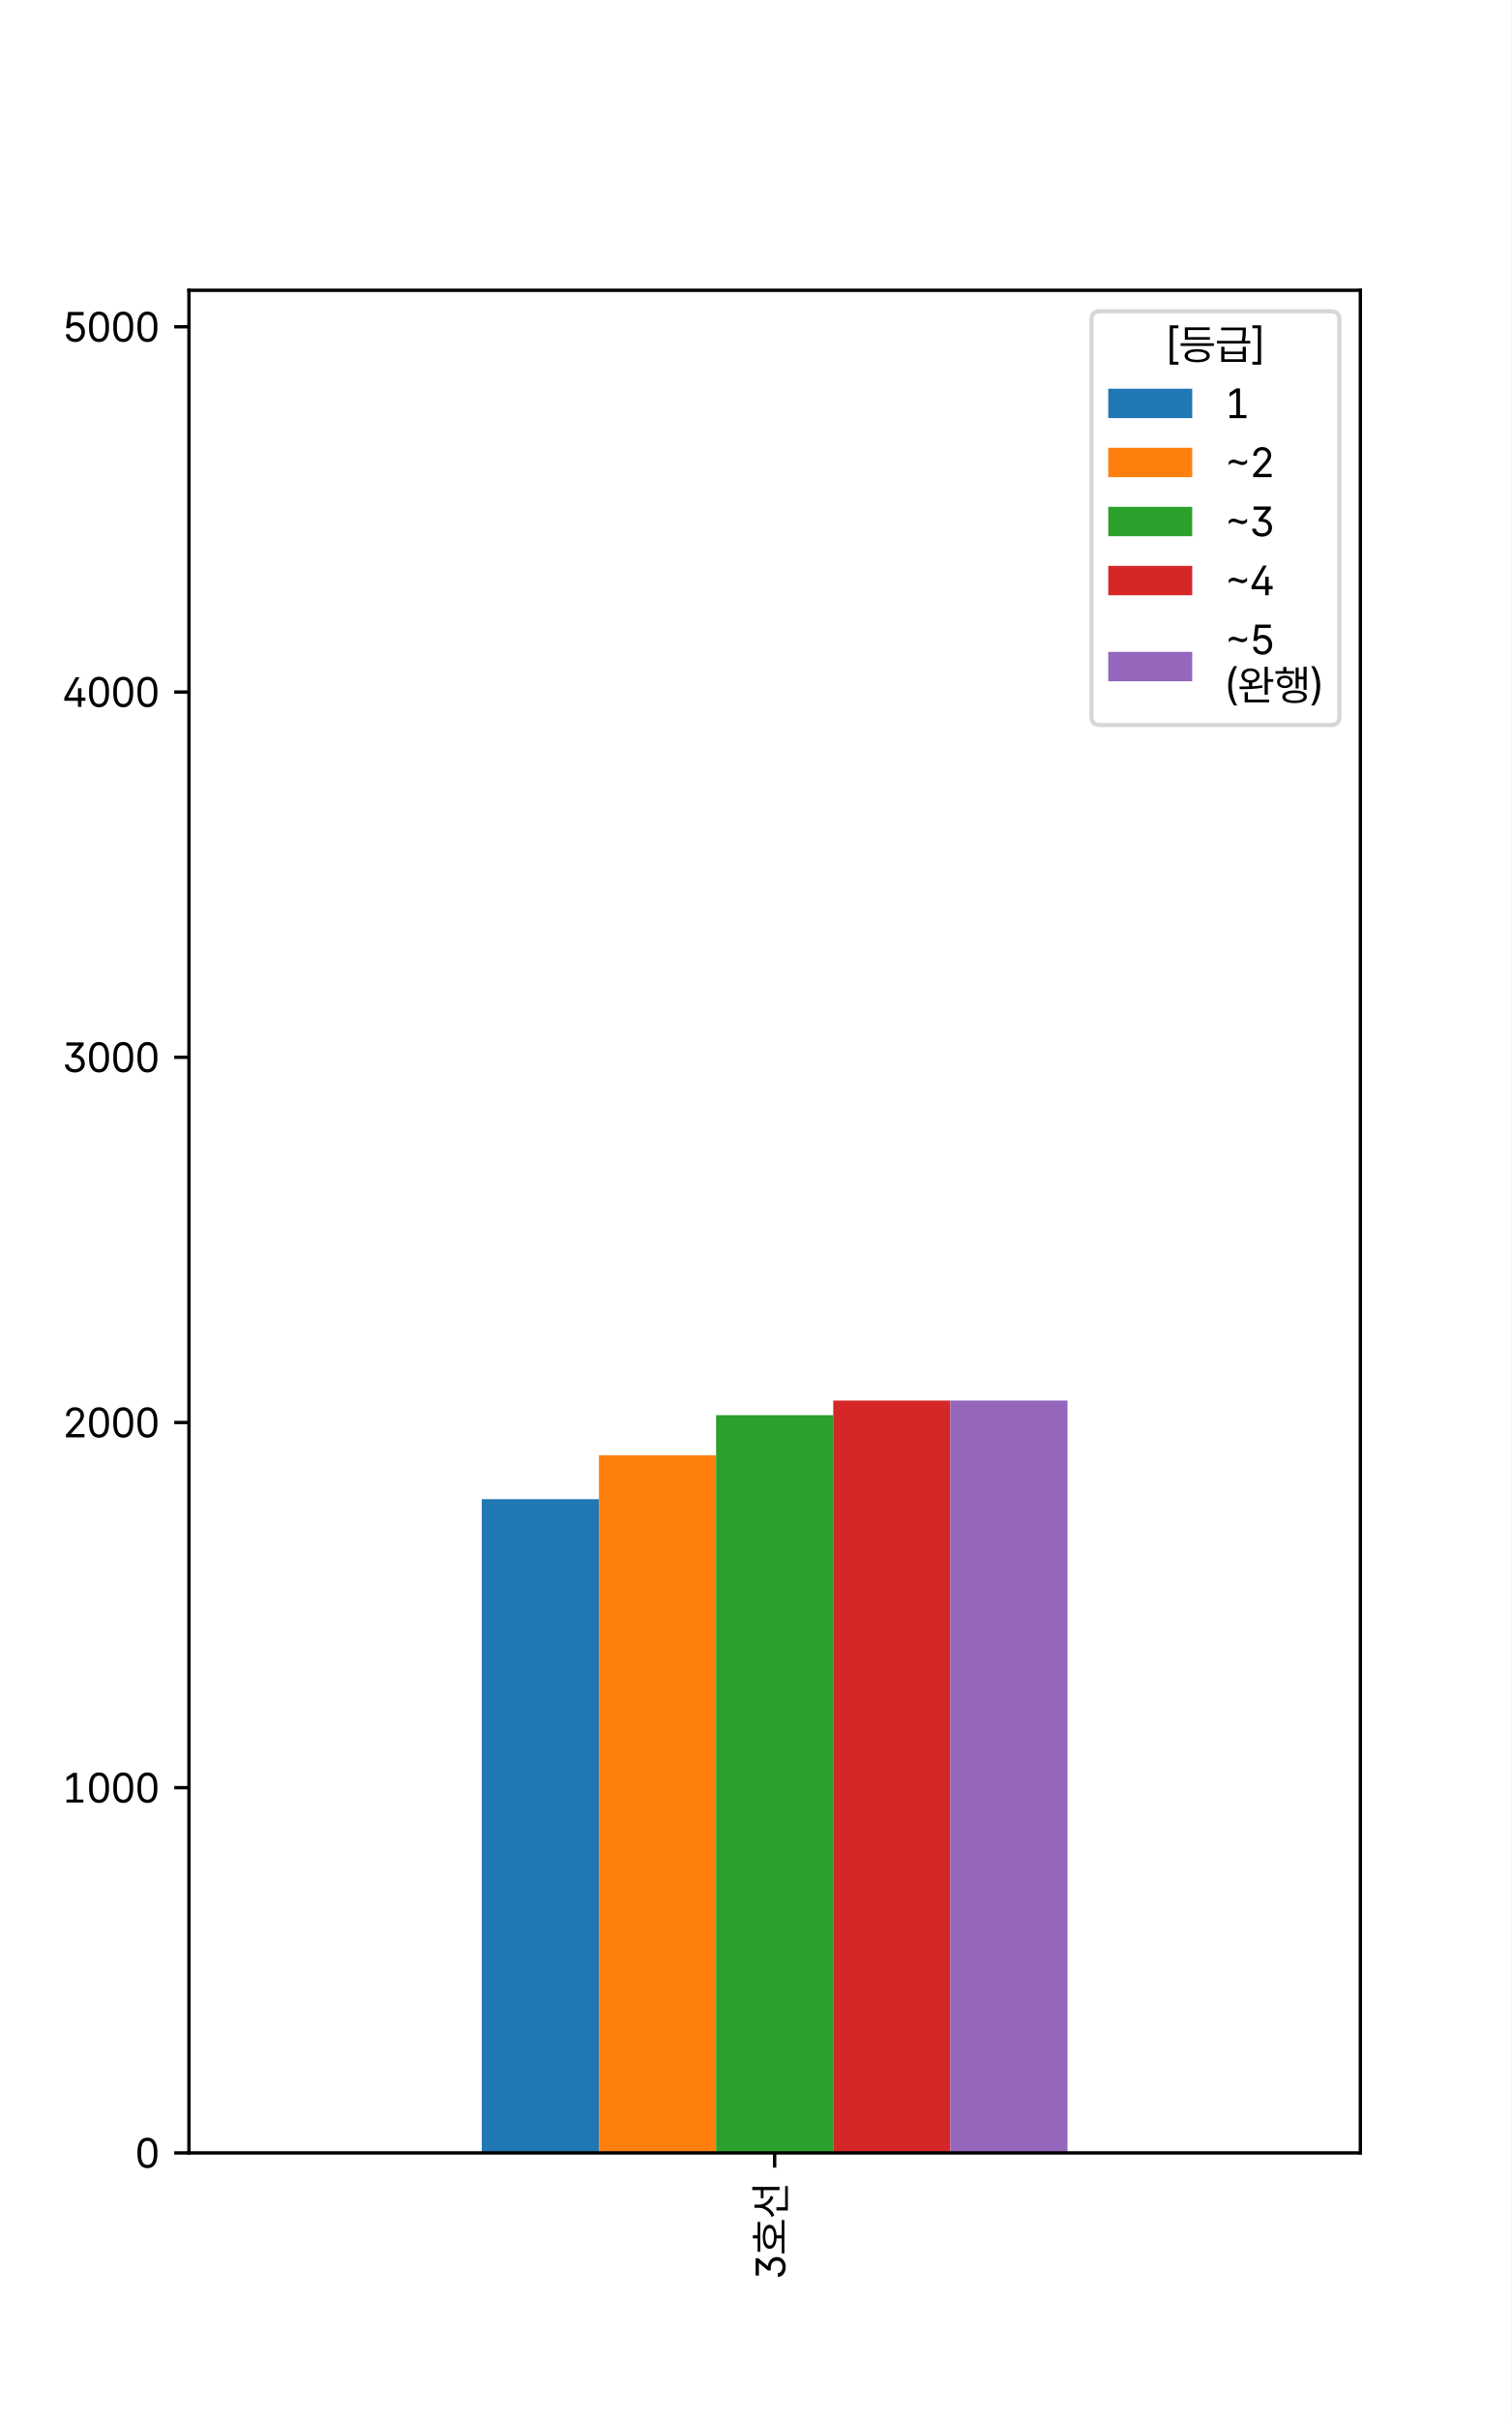
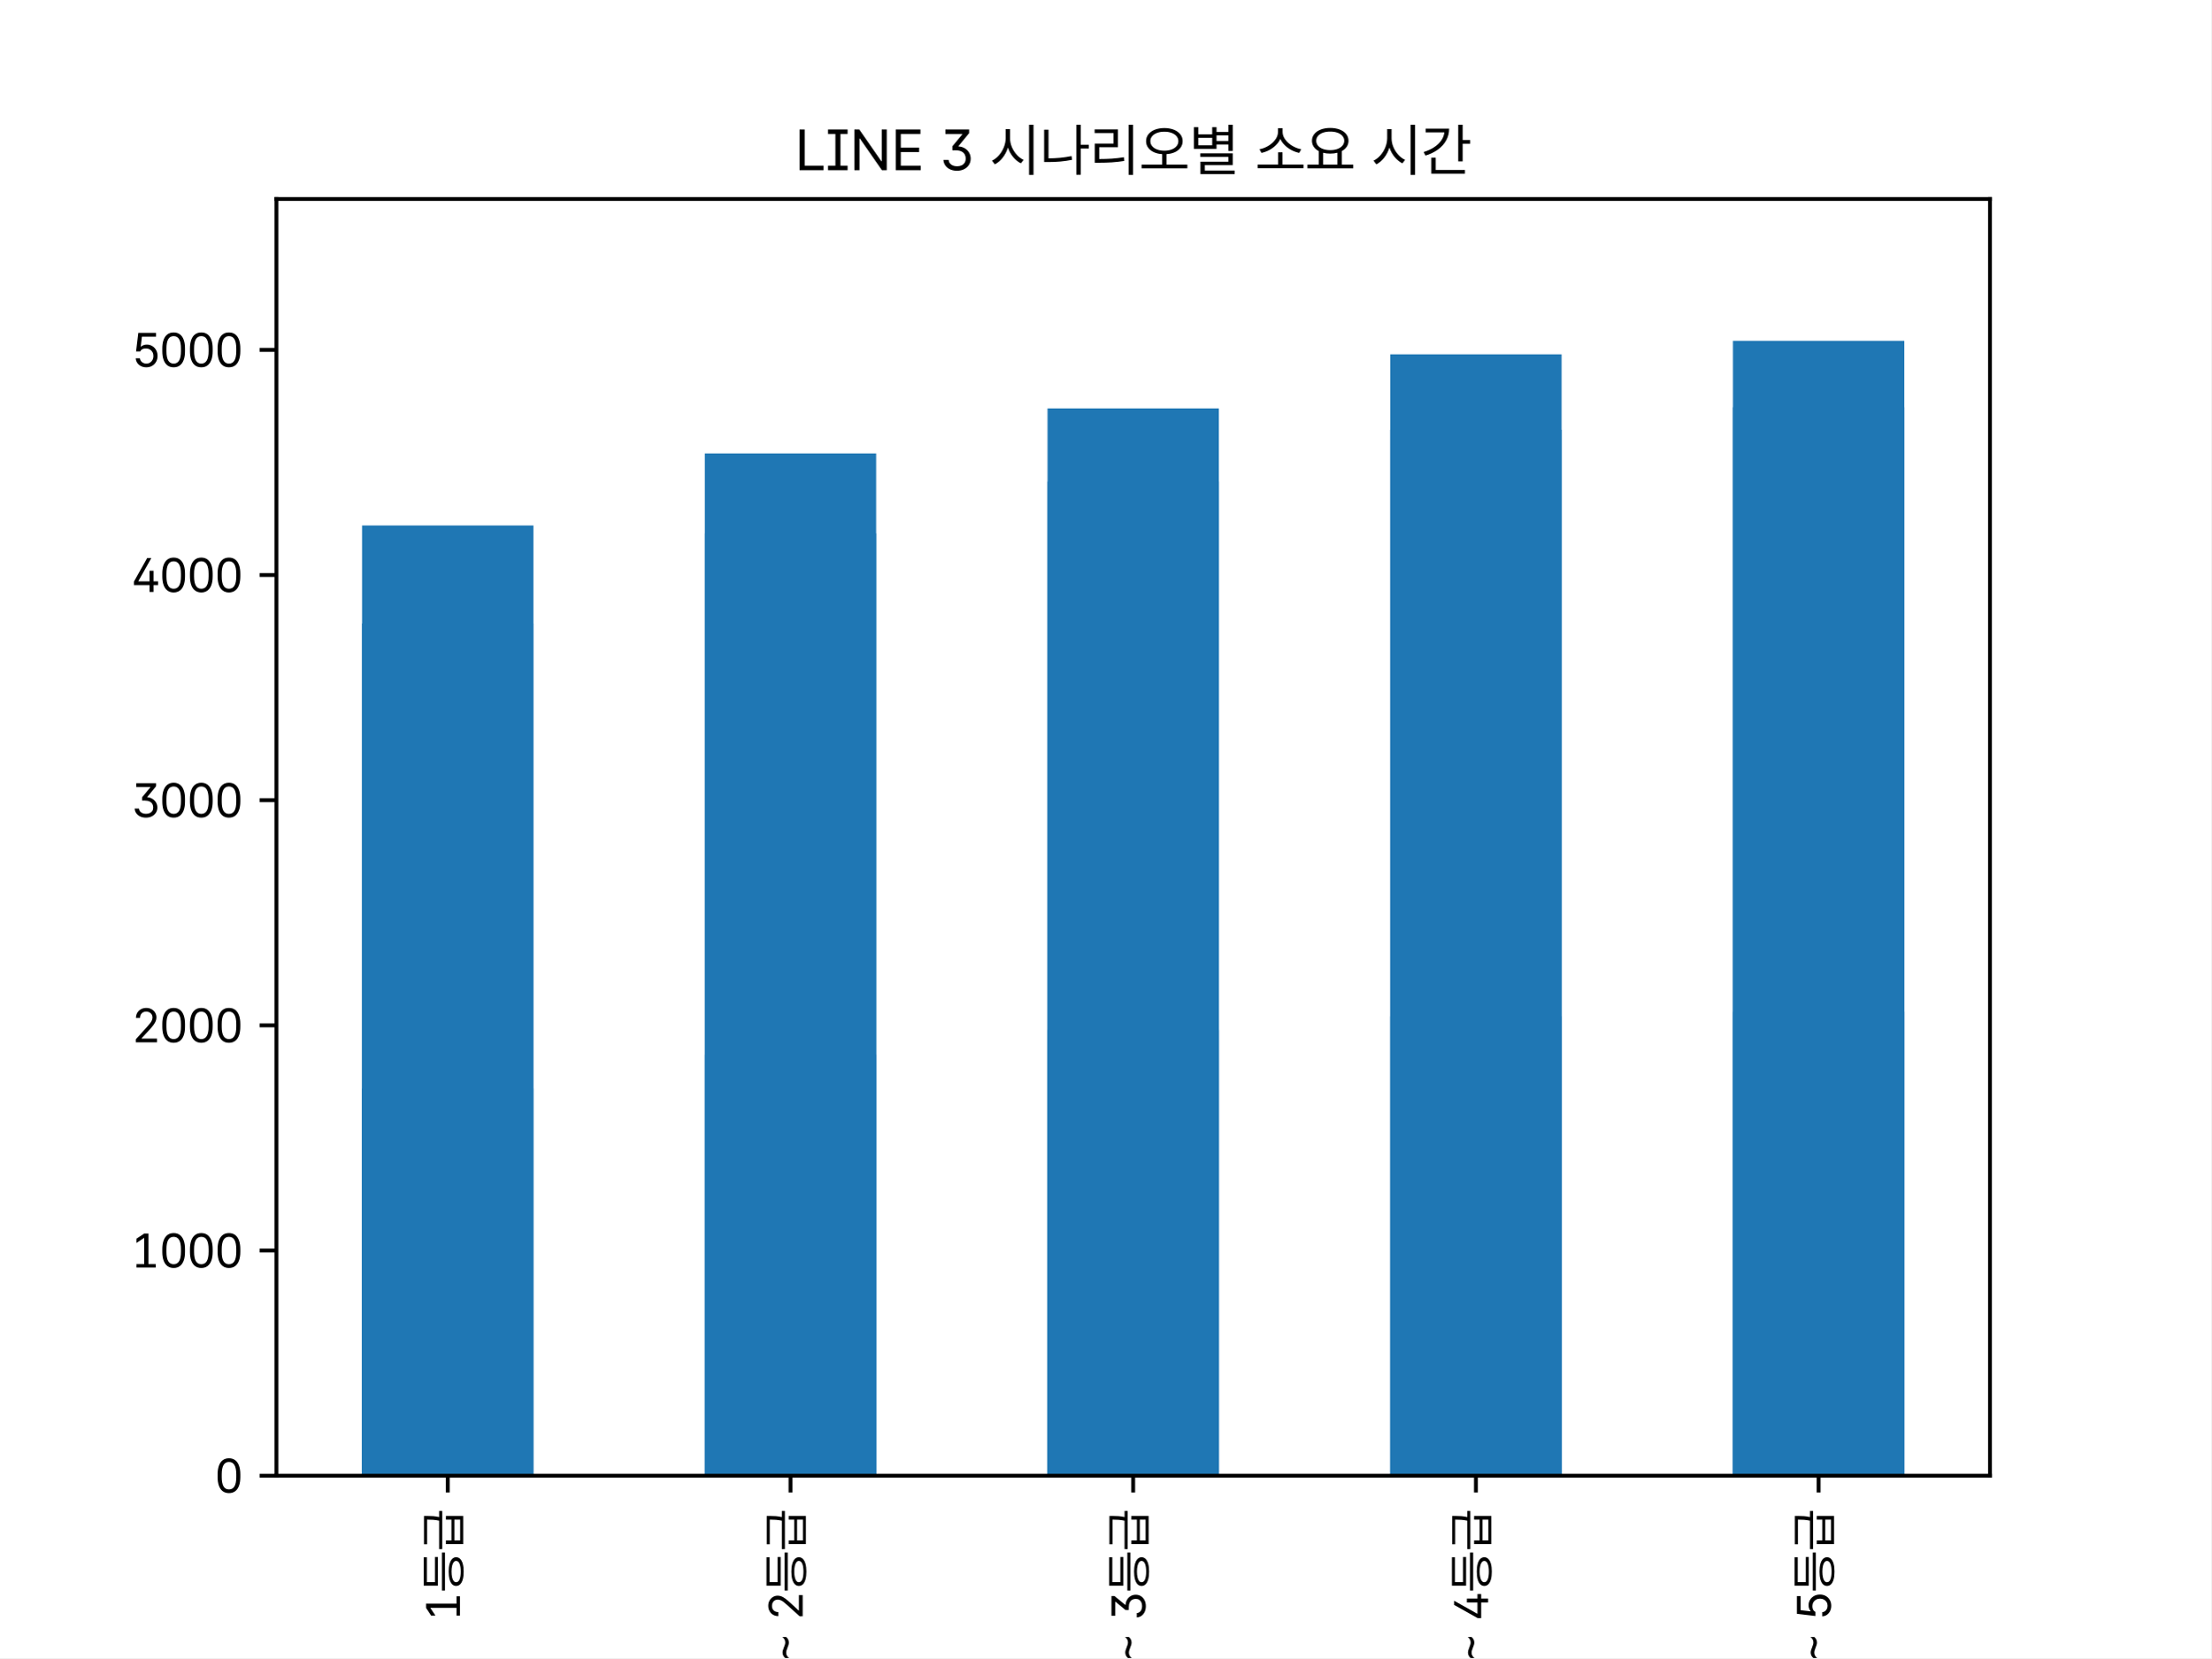
- <svg xmlns="http://www.w3.org/2000/svg" xmlns:xlink="http://www.w3.org/1999/xlink" width="360pt" height="576pt" viewBox="0 0 360 576" version="1.1">
+ <svg xmlns="http://www.w3.org/2000/svg" xmlns:xlink="http://www.w3.org/1999/xlink" width="460.8pt" height="345.6pt" viewBox="0 0 460.8 345.6" version="1.1">
  <defs>
    <style type="text/css">*{stroke-linejoin: round; stroke-linecap: butt}</style>
  </defs>
  <g id="figure_1">
    <g id="patch_1">
-       <path d="M 0 576  L 360 576  L 360 0  L 0 0  z " style="fill: #ffffff" />
+       <path d="M 0 345.6  L 460.8 345.6  L 460.8 0  L 0 0  z " style="fill: #ffffff" />
    </g>
    <g id="axes_1">
      <g id="patch_2">
-         <path d="M 45 512.64  L 324 512.64  L 324 69.12  L 45 69.12  z " style="fill: #ffffff" />
+         <path d="M 57.6 307.584  L 414.72 307.584  L 414.72 41.472  L 57.6 41.472  z " style="fill: #ffffff" />
      </g>
      <g id="patch_3">
-         <path d="M 114.75 512.64  L 142.65 512.64  L 142.65 356.973  L 114.75 356.973  z " clip-path="url(#pa44915642b)" style="fill: #1f77b4" />
+         <path d="M 75.456 307.584  L 111.168 307.584  L 111.168 129.941  L 75.456 129.941  z " clip-path="url(#p544f9dbd07)" style="fill: #1f77b4" />
      </g>
      <g id="patch_4">
-         <path d="M 142.65 512.64  L 170.55 512.64  L 170.55 346.537  L 142.65 346.537  z " clip-path="url(#pa44915642b)" style="fill: #ff7f0e" />
+         <path d="M 146.88 307.584  L 182.592 307.584  L 182.592 111.168  L 146.88 111.168  z " clip-path="url(#p544f9dbd07)" style="fill: #1f77b4" />
      </g>
      <g id="patch_5">
-         <path d="M 170.55 512.64  L 198.45 512.64  L 198.45 336.971  L 170.55 336.971  z " clip-path="url(#pa44915642b)" style="fill: #2ca02c" />
+         <path d="M 218.304 307.584  L 254.016 307.584  L 254.016 100.373  L 218.304 100.373  z " clip-path="url(#p544f9dbd07)" style="fill: #1f77b4" />
      </g>
      <g id="patch_6">
-         <path d="M 198.45 512.64  L 226.35 512.64  L 226.35 333.493  L 198.45 333.493  z " clip-path="url(#pa44915642b)" style="fill: #d62728" />
+         <path d="M 289.728 307.584  L 325.44 307.584  L 325.44 89.579  L 289.728 89.579  z " clip-path="url(#p544f9dbd07)" style="fill: #1f77b4" />
      </g>
      <g id="patch_7">
-         <path d="M 226.35 512.64  L 254.25 512.64  L 254.25 333.493  L 226.35 333.493  z " clip-path="url(#pa44915642b)" style="fill: #9467bd" />
+         <path d="M 361.152 307.584  L 396.864 307.584  L 396.864 84.885  L 361.152 84.885  z " clip-path="url(#p544f9dbd07)" style="fill: #1f77b4" />
+       </g>
+       <g id="patch_8">
+         <path d="M 75.456 307.584  L 111.168 307.584  L 111.168 109.525  L 75.456 109.525  z " clip-path="url(#p544f9dbd07)" style="fill: #1f77b4" />
+       </g>
+       <g id="patch_9">
+         <path d="M 146.88 307.584  L 182.592 307.584  L 182.592 94.507  L 146.88 94.507  z " clip-path="url(#p544f9dbd07)" style="fill: #1f77b4" />
+       </g>
+       <g id="patch_10">
+         <path d="M 218.304 307.584  L 254.016 307.584  L 254.016 85.12  L 218.304 85.12  z " clip-path="url(#p544f9dbd07)" style="fill: #1f77b4" />
+       </g>
+       <g id="patch_11">
+         <path d="M 289.728 307.584  L 325.44 307.584  L 325.44 73.856  L 289.728 73.856  z " clip-path="url(#p544f9dbd07)" style="fill: #1f77b4" />
+       </g>
+       <g id="patch_12">
+         <path d="M 361.152 307.584  L 396.864 307.584  L 396.864 71.04  L 361.152 71.04  z " clip-path="url(#p544f9dbd07)" style="fill: #1f77b4" />
+       </g>
+       <g id="patch_13">
+         <path d="M 75.456 307.584  L 111.168 307.584  L 111.168 226.859  L 75.456 226.859  z " clip-path="url(#p544f9dbd07)" style="fill: #1f77b4" />
+       </g>
+       <g id="patch_14">
+         <path d="M 146.88 307.584  L 182.592 307.584  L 182.592 219.819  L 146.88 219.819  z " clip-path="url(#p544f9dbd07)" style="fill: #1f77b4" />
+       </g>
+       <g id="patch_15">
+         <path d="M 218.304 307.584  L 254.016 307.584  L 254.016 214.656  L 218.304 214.656  z " clip-path="url(#p544f9dbd07)" style="fill: #1f77b4" />
+       </g>
+       <g id="patch_16">
+         <path d="M 289.728 307.584  L 325.44 307.584  L 325.44 211.84  L 289.728 211.84  z " clip-path="url(#p544f9dbd07)" style="fill: #1f77b4" />
+       </g>
+       <g id="patch_17">
+         <path d="M 361.152 307.584  L 396.864 307.584  L 396.864 210.901  L 361.152 210.901  z " clip-path="url(#p544f9dbd07)" style="fill: #1f77b4" />
      </g>
      <g id="matplotlib.axis_1">
        <g id="xtick_1">
          <g id="line2d_1">
            <defs>
-               <path id="m83e109e755" d="M 0 0  L 0 3.5  " style="stroke: #000000; stroke-width: 0.8" />
+               <path id="m6eeb0e5762" d="M 0 0  L 0 3.5  " style="stroke: #000000; stroke-width: 0.8" />
            </defs>
            <g>
-               <use xlink:href="#m83e109e755" x="184.5" y="512.64" style="stroke: #000000; stroke-width: 0.8" />
+               <use xlink:href="#m6eeb0e5762" x="93.312" y="307.584" style="stroke: #000000; stroke-width: 0.8" />
            </g>
          </g>
          <g id="text_1">
-             <g transform="translate(187.0391 542.6869) rotate(-90) scale(0.1 -0.1)">
+             <g transform="translate(95.85106 337.6309) rotate(-90) scale(0.1 -0.1)">
+               <defs>
+                 <path id="PretendardGOV-Regular-31" d="M 2163 456  L 3144 456  L 3144 0  L 569 0  L 569 456  L 1600 456  L 1600 3938  L 1575 3938  L 569 3269  L 569 3844  L 1600 4525  L 2163 4525  L 2163 456  z " transform="scale(0.015625)" />
+                 <path id="PretendardGOV-Regular-b4f1" d="M 5294 1994  L 225 1994  L 225 2406  L 5294 2406  L 5294 1994  z M 4700 2938  L 869 2938  L 869 4825  L 4663 4825  L 4663 4413  L 1350 4413  L 1350 3338  L 4700 3338  L 4700 2938  z M 2756 1506  Q 3350 1506 3779 1389  Q 4209 1272 4437 1047  Q 4666 822 4669 506  Q 4666 188 4437 -37  Q 4209 -263 3781 -378  Q 3353 -494 2756 -494  Q 2156 -494 1725 -378  Q 1294 -263 1066 -37  Q 838 188 838 506  Q 838 822 1066 1047  Q 1294 1272 1725 1389  Q 2156 1506 2756 1506  z M 2756 1125  Q 2309 1122 1990 1048  Q 1672 975 1503 836  Q 1334 697 1338 506  Q 1334 213 1707 53  Q 2081 -106 2756 -106  Q 3422 -106 3798 53  Q 4175 213 4175 506  Q 4175 697 4004 836  Q 3834 975 3515 1048  Q 3197 1122 2756 1125  z " transform="scale(0.015625)" />
+                 <path id="PretendardGOV-Regular-ae09" d="M 1375 1131  L 4156 1131  L 4156 1869  L 4644 1869  L 4644 -431  L 888 -431  L 888 1869  L 1375 1869  L 1375 1131  z M 4156 -31  L 4156 744  L 1375 744  L 1375 -31  L 4156 -31  z M 4644 4388  Q 4644 3947 4617 3590  Q 4591 3234 4491 2775  L 5313 2775  L 5313 2369  L 225 2369  L 225 2775  L 4009 2775  Q 4106 3231 4131 3587  Q 4156 3944 4156 4388  L 869 4388  L 869 4794  L 4644 4794  L 4644 4388  z " transform="scale(0.015625)" />
+               </defs>
+               <use xlink:href="#PretendardGOV-Regular-31" />
+               <use xlink:href="#PretendardGOV-Regular-b4f1" x="57.617" />
+               <use xlink:href="#PretendardGOV-Regular-ae09" x="144.043" />
+             </g>
+           </g>
+         </g>
+         <g id="xtick_2">
+           <g id="line2d_2">
+             <g>
+               <use xlink:href="#m6eeb0e5762" x="164.736" y="307.584" style="stroke: #000000; stroke-width: 0.8" />
+             </g>
+           </g>
+           <g id="text_2">
+             <g transform="translate(167.2751 346.2746) rotate(-90) scale(0.1 -0.1)">
+               <defs>
+                 <path id="PretendardGOV-Regular-7e" d="M 444 2331  Q 594 2503 778 2592  Q 963 2681 1169 2681  Q 1325 2681 1475 2636  Q 1625 2591 1863 2500  Q 2094 2409 2237 2367  Q 2381 2325 2531 2325  Q 2744 2325 2923 2423  Q 3103 2522 3244 2713  L 3244 2194  Q 2931 1844 2513 1844  Q 2353 1844 2195 1891  Q 2038 1938 1825 2025  Q 1600 2113 1450 2156  Q 1300 2200 1150 2200  Q 944 2200 764 2101  Q 584 2003 444 1813  L 444 2331  z " transform="scale(0.015625)" />
+                 <path id="PretendardGOV-Regular-20" transform="scale(0.015625)" />
+                 <path id="PretendardGOV-Regular-32" d="M 481 406  L 1956 2038  Q 2238 2350 2391 2550  Q 2544 2750 2623 2937  Q 2703 3125 2706 3331  Q 2703 3559 2592 3734  Q 2481 3909 2290 4004  Q 2100 4100 1863 4100  Q 1613 4100 1427 3995  Q 1241 3891 1139 3697  Q 1038 3503 1038 3250  L 500 3250  Q 500 3641 679 3945  Q 859 4250 1175 4419  Q 1491 4588 1881 4588  Q 2266 4588 2573 4420  Q 2881 4253 3054 3965  Q 3228 3678 3231 3331  Q 3228 3075 3139 2840  Q 3050 2606 2839 2317  Q 2628 2028 2238 1606  L 1250 538  L 1250 500  L 3306 500  L 3306 0  L 481 0  L 481 406  z " transform="scale(0.015625)" />
+               </defs>
+               <use xlink:href="#PretendardGOV-Regular-7e" />
+               <use xlink:href="#PretendardGOV-Regular-20" x="57.617" />
+               <use xlink:href="#PretendardGOV-Regular-32" x="86.426" />
+               <use xlink:href="#PretendardGOV-Regular-b4f1" x="144.043" />
+               <use xlink:href="#PretendardGOV-Regular-ae09" x="230.469" />
+             </g>
+           </g>
+         </g>
+         <g id="xtick_3">
+           <g id="line2d_3">
+             <g>
+               <use xlink:href="#m6eeb0e5762" x="236.16" y="307.584" style="stroke: #000000; stroke-width: 0.8" />
+             </g>
+           </g>
+           <g id="text_3">
+             <g transform="translate(238.6991 346.2746) rotate(-90) scale(0.1 -0.1)">
              <defs>
                <path id="PretendardGOV-Regular-33" d="M 900 1144  Q 922 922 1048 762  Q 1175 603 1381 520  Q 1588 438 1844 438  Q 2119 438 2336 534  Q 2553 631 2678 823  Q 2803 1016 2800 1288  Q 2803 1547 2689 1755  Q 2575 1963 2325 2088  Q 2075 2213 1688 2213  L 1319 2213  L 1319 2656  L 2425 3988  L 2425 4025  L 544 4025  L 544 4525  L 3181 4525  L 3181 4119  L 2000 2681  L 2000 2644  Q 2384 2622 2693 2439  Q 3003 2256 3179 1953  Q 3356 1650 3356 1281  Q 3356 897 3161 590  Q 2966 284 2619 110  Q 2272 -63 1831 -63  Q 1428 -63 1093 82  Q 759 228 554 501  Q 350 775 325 1144  L 900 1144  z " transform="scale(0.015625)" />
-                 <path id="PretendardGOV-Regular-d638" d="M 5025 3819  L 475 3819  L 475 4225  L 2513 4225  L 2513 4956  L 2994 4956  L 2994 4225  L 5025 4225  L 5025 3819  z M 5313 144  L 225 144  L 225 550  L 2513 550  L 2513 1331  Q 2019 1356 1662 1490  Q 1306 1625 1117 1854  Q 928 2084 931 2394  Q 928 2722 1148 2958  Q 1369 3194 1781 3317  Q 2194 3441 2756 3438  Q 3313 3441 3725 3317  Q 4138 3194 4359 2958  Q 4581 2722 4581 2394  Q 4581 2084 4389 1854  Q 4197 1625 3840 1490  Q 3484 1356 2994 1331  L 2994 550  L 5313 550  L 5313 144  z M 2756 3050  Q 2344 3050 2042 2972  Q 1741 2894 1581 2745  Q 1422 2597 1425 2394  Q 1422 2078 1773 1904  Q 2125 1731 2756 1725  Q 3378 1731 3729 1904  Q 4081 2078 4081 2394  Q 4081 2597 3922 2745  Q 3763 2894 3463 2972  Q 3163 3050 2756 3050  z " transform="scale(0.015625)" />
-                 <path id="PretendardGOV-Regular-c120" d="M 2125 4000  Q 2125 3616 2298 3258  Q 2472 2900 2784 2623  Q 3097 2347 3500 2200  L 3225 1819  Q 2769 2000 2420 2348  Q 2072 2697 1891 3150  Q 1716 2647 1350 2262  Q 984 1878 494 1681  L 231 2081  Q 644 2234 962 2528  Q 1281 2822 1461 3209  Q 1641 3597 1644 4019  L 1644 4706  L 2125 4706  L 2125 4000  z M 4831 881  L 4338 881  L 4338 3325  L 3100 3325  L 3100 3738  L 4338 3738  L 4338 5044  L 4831 5044  L 4831 881  z M 4956 -388  L 1238 -388  L 1238 1356  L 1731 1356  L 1731 25  L 4956 25  L 4956 -388  z " transform="scale(0.015625)" />
-               </defs>
-               <use xlink:href="#PretendardGOV-Regular-33" />
-               <use xlink:href="#PretendardGOV-Regular-d638" x="57.617" />
-               <use xlink:href="#PretendardGOV-Regular-c120" x="144.043" />
+               </defs>
+               <use xlink:href="#PretendardGOV-Regular-7e" />
+               <use xlink:href="#PretendardGOV-Regular-20" x="57.617" />
+               <use xlink:href="#PretendardGOV-Regular-33" x="86.426" />
+               <use xlink:href="#PretendardGOV-Regular-b4f1" x="144.043" />
+               <use xlink:href="#PretendardGOV-Regular-ae09" x="230.469" />
+             </g>
+           </g>
+         </g>
+         <g id="xtick_4">
+           <g id="line2d_4">
+             <g>
+               <use xlink:href="#m6eeb0e5762" x="307.584" y="307.584" style="stroke: #000000; stroke-width: 0.8" />
+             </g>
+           </g>
+           <g id="text_4">
+             <g transform="translate(310.1231 346.2746) rotate(-90) scale(0.1 -0.1)">
+               <defs>
+                 <path id="PretendardGOV-Regular-34" d="M 231 1388  L 1994 4525  L 2550 4525  L 825 1456  L 825 1419  L 2313 1419  L 2313 2831  L 2844 2831  L 2844 1419  L 3450 1419  L 3450 925  L 2844 925  L 2844 0  L 2313 0  L 2313 925  L 231 925  L 231 1388  z " transform="scale(0.015625)" />
+               </defs>
+               <use xlink:href="#PretendardGOV-Regular-7e" />
+               <use xlink:href="#PretendardGOV-Regular-20" x="57.617" />
+               <use xlink:href="#PretendardGOV-Regular-34" x="86.426" />
+               <use xlink:href="#PretendardGOV-Regular-b4f1" x="144.043" />
+               <use xlink:href="#PretendardGOV-Regular-ae09" x="230.469" />
+             </g>
+           </g>
+         </g>
+         <g id="xtick_5">
+           <g id="line2d_5">
+             <g>
+               <use xlink:href="#m6eeb0e5762" x="379.008" y="307.584" style="stroke: #000000; stroke-width: 0.8" />
+             </g>
+           </g>
+           <g id="text_5">
+             <g transform="translate(381.5471 346.2746) rotate(-90) scale(0.1 -0.1)">
+               <defs>
+                 <path id="PretendardGOV-Regular-35" d="M 1888 -63  Q 1500 -63 1183 92  Q 866 247 677 520  Q 488 794 469 1138  L 1025 1138  Q 1041 938 1158 777  Q 1275 616 1467 523  Q 1659 431 1888 431  Q 2159 431 2373 561  Q 2588 691 2709 919  Q 2831 1147 2831 1431  Q 2831 1725 2704 1956  Q 2578 2188 2354 2320  Q 2131 2453 1850 2456  Q 1572 2463 1373 2366  Q 1175 2269 1063 2050  L 513 2050  L 813 4525  L 3175 4525  L 3175 4025  L 1294 4025  L 1138 2700  L 1188 2700  Q 1309 2816 1514 2889  Q 1719 2963 1944 2963  Q 2350 2963 2678 2766  Q 3006 2569 3193 2222  Q 3381 1875 3381 1444  Q 3381 1016 3187 672  Q 2994 328 2653 132  Q 2313 -63 1888 -63  z " transform="scale(0.015625)" />
+               </defs>
+               <use xlink:href="#PretendardGOV-Regular-7e" />
+               <use xlink:href="#PretendardGOV-Regular-20" x="57.617" />
+               <use xlink:href="#PretendardGOV-Regular-35" x="86.426" />
+               <use xlink:href="#PretendardGOV-Regular-b4f1" x="144.043" />
+               <use xlink:href="#PretendardGOV-Regular-ae09" x="230.469" />
            </g>
          </g>
        </g>
      </g>
      <g id="matplotlib.axis_2">
        <g id="ytick_1">
-           <g id="line2d_2">
+           <g id="line2d_6">
            <defs>
-               <path id="m13d2ca993f" d="M 0 0  L -3.5 0  " style="stroke: #000000; stroke-width: 0.8" />
+               <path id="m4a0581c6d5" d="M 0 0  L -3.5 0  " style="stroke: #000000; stroke-width: 0.8" />
            </defs>
            <g>
-               <use xlink:href="#m13d2ca993f" x="45" y="512.64" style="stroke: #000000; stroke-width: 0.8" />
-             </g>
-           </g>
-           <g id="text_2">
-             <g transform="translate(32.2375 516.1752) scale(0.1 -0.1)">
+               <use xlink:href="#m4a0581c6d5" x="57.6" y="307.584" style="stroke: #000000; stroke-width: 0.8" />
+             </g>
+           </g>
+           <g id="text_6">
+             <g transform="translate(44.8375 311.1192) scale(0.1 -0.1)">
              <defs>
                <path id="PretendardGOV-Regular-30" d="M 1844 -63  Q 1359 -63 1018 187  Q 678 438 501 920  Q 325 1403 325 2088  L 325 2438  Q 325 3125 501 3606  Q 678 4088 1018 4338  Q 1359 4588 1844 4588  Q 2325 4588 2664 4338  Q 3003 4088 3179 3606  Q 3356 3125 3356 2438  L 3356 2088  Q 3356 1403 3179 920  Q 3003 438 2664 187  Q 2325 -63 1844 -63  z M 1844 431  Q 2813 431 2813 2081  L 2813 2438  Q 2813 4094 1844 4094  Q 1356 4094 1115 3681  Q 875 3269 875 2438  L 875 2081  Q 875 1256 1115 843  Q 1356 431 1844 431  z " transform="scale(0.015625)" />
              </defs>
              <use xlink:href="#PretendardGOV-Regular-30" />
            </g>
          </g>
        </g>
        <g id="ytick_2">
-           <g id="line2d_3">
-             <g>
-               <use xlink:href="#m13d2ca993f" x="45" y="425.675" style="stroke: #000000; stroke-width: 0.8" />
-             </g>
-           </g>
-           <g id="text_3">
-             <g transform="translate(14.95 429.2104) scale(0.1 -0.1)">
-               <defs>
-                 <path id="PretendardGOV-Regular-31" d="M 2163 456  L 3144 456  L 3144 0  L 569 0  L 569 456  L 1600 456  L 1600 3938  L 1575 3938  L 569 3269  L 569 3844  L 1600 4525  L 2163 4525  L 2163 456  z " transform="scale(0.015625)" />
-               </defs>
+           <g id="line2d_7">
+             <g>
+               <use xlink:href="#m4a0581c6d5" x="57.6" y="260.651" style="stroke: #000000; stroke-width: 0.8" />
+             </g>
+           </g>
+           <g id="text_7">
+             <g transform="translate(27.55 264.1858) scale(0.1 -0.1)">
              <use xlink:href="#PretendardGOV-Regular-31" />
              <use xlink:href="#PretendardGOV-Regular-30" x="57.617" />
              <use xlink:href="#PretendardGOV-Regular-30" x="115.234" />
              <use xlink:href="#PretendardGOV-Regular-30" x="172.852" />
            </g>
          </g>
        </g>
        <g id="ytick_3">
-           <g id="line2d_4">
-             <g>
-               <use xlink:href="#m13d2ca993f" x="45" y="338.711" style="stroke: #000000; stroke-width: 0.8" />
-             </g>
-           </g>
-           <g id="text_4">
-             <g transform="translate(14.95 342.2457) scale(0.1 -0.1)">
-               <defs>
-                 <path id="PretendardGOV-Regular-32" d="M 481 406  L 1956 2038  Q 2238 2350 2391 2550  Q 2544 2750 2623 2937  Q 2703 3125 2706 3331  Q 2703 3559 2592 3734  Q 2481 3909 2290 4004  Q 2100 4100 1863 4100  Q 1613 4100 1427 3995  Q 1241 3891 1139 3697  Q 1038 3503 1038 3250  L 500 3250  Q 500 3641 679 3945  Q 859 4250 1175 4419  Q 1491 4588 1881 4588  Q 2266 4588 2573 4420  Q 2881 4253 3054 3965  Q 3228 3678 3231 3331  Q 3228 3075 3139 2840  Q 3050 2606 2839 2317  Q 2628 2028 2238 1606  L 1250 538  L 1250 500  L 3306 500  L 3306 0  L 481 0  L 481 406  z " transform="scale(0.015625)" />
-               </defs>
+           <g id="line2d_8">
+             <g>
+               <use xlink:href="#m4a0581c6d5" x="57.6" y="213.717" style="stroke: #000000; stroke-width: 0.8" />
+             </g>
+           </g>
+           <g id="text_8">
+             <g transform="translate(27.55 217.2525) scale(0.1 -0.1)">
              <use xlink:href="#PretendardGOV-Regular-32" />
              <use xlink:href="#PretendardGOV-Regular-30" x="57.617" />
              <use xlink:href="#PretendardGOV-Regular-30" x="115.234" />
              <use xlink:href="#PretendardGOV-Regular-30" x="172.852" />
            </g>
          </g>
        </g>
        <g id="ytick_4">
-           <g id="line2d_5">
-             <g>
-               <use xlink:href="#m13d2ca993f" x="45" y="251.746" style="stroke: #000000; stroke-width: 0.8" />
-             </g>
-           </g>
-           <g id="text_5">
-             <g transform="translate(14.95 255.281) scale(0.1 -0.1)">
+           <g id="line2d_9">
+             <g>
+               <use xlink:href="#m4a0581c6d5" x="57.6" y="166.784" style="stroke: #000000; stroke-width: 0.8" />
+             </g>
+           </g>
+           <g id="text_9">
+             <g transform="translate(27.55 170.3192) scale(0.1 -0.1)">
              <use xlink:href="#PretendardGOV-Regular-33" />
              <use xlink:href="#PretendardGOV-Regular-30" x="57.617" />
              <use xlink:href="#PretendardGOV-Regular-30" x="115.234" />
              <use xlink:href="#PretendardGOV-Regular-30" x="172.852" />
            </g>
          </g>
        </g>
        <g id="ytick_5">
-           <g id="line2d_6">
-             <g>
-               <use xlink:href="#m13d2ca993f" x="45" y="164.781" style="stroke: #000000; stroke-width: 0.8" />
-             </g>
-           </g>
-           <g id="text_6">
-             <g transform="translate(14.95 168.3163) scale(0.1 -0.1)">
-               <defs>
-                 <path id="PretendardGOV-Regular-34" d="M 231 1388  L 1994 4525  L 2550 4525  L 825 1456  L 825 1419  L 2313 1419  L 2313 2831  L 2844 2831  L 2844 1419  L 3450 1419  L 3450 925  L 2844 925  L 2844 0  L 2313 0  L 2313 925  L 231 925  L 231 1388  z " transform="scale(0.015625)" />
-               </defs>
+           <g id="line2d_10">
+             <g>
+               <use xlink:href="#m4a0581c6d5" x="57.6" y="119.851" style="stroke: #000000; stroke-width: 0.8" />
+             </g>
+           </g>
+           <g id="text_10">
+             <g transform="translate(27.55 123.3858) scale(0.1 -0.1)">
              <use xlink:href="#PretendardGOV-Regular-34" />
              <use xlink:href="#PretendardGOV-Regular-30" x="57.617" />
              <use xlink:href="#PretendardGOV-Regular-30" x="115.234" />
              <use xlink:href="#PretendardGOV-Regular-30" x="172.852" />
            </g>
          </g>
        </g>
        <g id="ytick_6">
-           <g id="line2d_7">
-             <g>
-               <use xlink:href="#m13d2ca993f" x="45" y="77.816" style="stroke: #000000; stroke-width: 0.8" />
-             </g>
-           </g>
-           <g id="text_7">
-             <g transform="translate(14.95 81.35163) scale(0.1 -0.1)">
-               <defs>
-                 <path id="PretendardGOV-Regular-35" d="M 1888 -63  Q 1500 -63 1183 92  Q 866 247 677 520  Q 488 794 469 1138  L 1025 1138  Q 1041 938 1158 777  Q 1275 616 1467 523  Q 1659 431 1888 431  Q 2159 431 2373 561  Q 2588 691 2709 919  Q 2831 1147 2831 1431  Q 2831 1725 2704 1956  Q 2578 2188 2354 2320  Q 2131 2453 1850 2456  Q 1572 2463 1373 2366  Q 1175 2269 1063 2050  L 513 2050  L 813 4525  L 3175 4525  L 3175 4025  L 1294 4025  L 1138 2700  L 1188 2700  Q 1309 2816 1514 2889  Q 1719 2963 1944 2963  Q 2350 2963 2678 2766  Q 3006 2569 3193 2222  Q 3381 1875 3381 1444  Q 3381 1016 3187 672  Q 2994 328 2653 132  Q 2313 -63 1888 -63  z " transform="scale(0.015625)" />
-               </defs>
+           <g id="line2d_11">
+             <g>
+               <use xlink:href="#m4a0581c6d5" x="57.6" y="72.917" style="stroke: #000000; stroke-width: 0.8" />
+             </g>
+           </g>
+           <g id="text_11">
+             <g transform="translate(27.55 76.45249) scale(0.1 -0.1)">
              <use xlink:href="#PretendardGOV-Regular-35" />
              <use xlink:href="#PretendardGOV-Regular-30" x="57.617" />
              <use xlink:href="#PretendardGOV-Regular-30" x="115.234" />
              <use xlink:href="#PretendardGOV-Regular-30" x="172.852" />
            </g>
          </g>
        </g>
      </g>
-       <g id="patch_8">
-         <path d="M 45 512.64  L 45 69.12  " style="fill: none; stroke: #000000; stroke-width: 0.8; stroke-linejoin: miter; stroke-linecap: square" />
-       </g>
-       <g id="patch_9">
-         <path d="M 324 512.64  L 324 69.12  " style="fill: none; stroke: #000000; stroke-width: 0.8; stroke-linejoin: miter; stroke-linecap: square" />
-       </g>
-       <g id="patch_10">
-         <path d="M 45 512.64  L 324 512.64  " style="fill: none; stroke: #000000; stroke-width: 0.8; stroke-linejoin: miter; stroke-linecap: square" />
-       </g>
-       <g id="patch_11">
-         <path d="M 45 69.12  L 324 69.12  " style="fill: none; stroke: #000000; stroke-width: 0.8; stroke-linejoin: miter; stroke-linecap: square" />
-       </g>
-       <g id="legend_1">
-         <g id="patch_12">
-           <path d="M 261.953 172.638  L 317 172.638  Q 319 172.638 319 170.638  L 319 76.12  Q 319 74.12 317 74.12  L 261.953 74.12  Q 259.953 74.12 259.953 76.12  L 259.953 170.638  Q 259.953 172.638 261.953 172.638  z " style="fill: #ffffff; opacity: 0.8; stroke: #cccccc; stroke-linejoin: miter" />
-         </g>
-         <g id="text_8">
-           <g transform="translate(277.9531 85.49344) scale(0.1 -0.1)">
-             <defs>
-               <path id="PretendardGOV-Regular-5b" d="M 413 5138  L 1738 5138  L 1738 4688  L 919 4688  L 919 -413  L 1738 -413  L 1738 -856  L 413 -856  L 413 5138  z " transform="scale(0.015625)" />
-               <path id="PretendardGOV-Regular-b4f1" d="M 5294 1994  L 225 1994  L 225 2406  L 5294 2406  L 5294 1994  z M 4700 2938  L 869 2938  L 869 4825  L 4663 4825  L 4663 4413  L 1350 4413  L 1350 3338  L 4700 3338  L 4700 2938  z M 2756 1506  Q 3350 1506 3779 1389  Q 4209 1272 4437 1047  Q 4666 822 4669 506  Q 4666 188 4437 -37  Q 4209 -263 3781 -378  Q 3353 -494 2756 -494  Q 2156 -494 1725 -378  Q 1294 -263 1066 -37  Q 838 188 838 506  Q 838 822 1066 1047  Q 1294 1272 1725 1389  Q 2156 1506 2756 1506  z M 2756 1125  Q 2309 1122 1990 1048  Q 1672 975 1503 836  Q 1334 697 1338 506  Q 1334 213 1707 53  Q 2081 -106 2756 -106  Q 3422 -106 3798 53  Q 4175 213 4175 506  Q 4175 697 4004 836  Q 3834 975 3515 1048  Q 3197 1122 2756 1125  z " transform="scale(0.015625)" />
-               <path id="PretendardGOV-Regular-ae09" d="M 1375 1131  L 4156 1131  L 4156 1869  L 4644 1869  L 4644 -431  L 888 -431  L 888 1869  L 1375 1869  L 1375 1131  z M 4156 -31  L 4156 744  L 1375 744  L 1375 -31  L 4156 -31  z M 4644 4388  Q 4644 3947 4617 3590  Q 4591 3234 4491 2775  L 5313 2775  L 5313 2369  L 225 2369  L 225 2775  L 4009 2775  Q 4106 3231 4131 3587  Q 4156 3944 4156 4388  L 869 4388  L 869 4794  L 4644 4794  L 4644 4388  z " transform="scale(0.015625)" />
-               <path id="PretendardGOV-Regular-5d" d="M 106 -856  L 106 -413  L 925 -413  L 925 4688  L 106 4688  L 106 5138  L 1431 5138  L 1431 -856  L 106 -856  z " transform="scale(0.015625)" />
-             </defs>
-             <use xlink:href="#PretendardGOV-Regular-5b" />
-             <use xlink:href="#PretendardGOV-Regular-b4f1" x="28.809" />
-             <use xlink:href="#PretendardGOV-Regular-ae09" x="115.234" />
-             <use xlink:href="#PretendardGOV-Regular-5d" x="201.66" />
-           </g>
-         </g>
-         <g id="patch_13">
-           <path d="M 263.953 99.556  L 283.953 99.556  L 283.953 92.556  L 263.953 92.556  z " style="fill: #1f77b4" />
-         </g>
-         <g id="text_9">
-           <g transform="translate(291.9531 99.55594) scale(0.1 -0.1)">
-             <use xlink:href="#PretendardGOV-Regular-31" />
-           </g>
-         </g>
-         <g id="patch_14">
-           <path d="M 263.953 113.618  L 283.953 113.618  L 283.953 106.618  L 263.953 106.618  z " style="fill: #ff7f0e" />
-         </g>
-         <g id="text_10">
-           <g transform="translate(291.9531 113.6184) scale(0.1 -0.1)">
-             <defs>
-               <path id="PretendardGOV-Regular-7e" d="M 444 2331  Q 594 2503 778 2592  Q 963 2681 1169 2681  Q 1325 2681 1475 2636  Q 1625 2591 1863 2500  Q 2094 2409 2237 2367  Q 2381 2325 2531 2325  Q 2744 2325 2923 2423  Q 3103 2522 3244 2713  L 3244 2194  Q 2931 1844 2513 1844  Q 2353 1844 2195 1891  Q 2038 1938 1825 2025  Q 1600 2113 1450 2156  Q 1300 2200 1150 2200  Q 944 2200 764 2101  Q 584 2003 444 1813  L 444 2331  z " transform="scale(0.015625)" />
-             </defs>
-             <use xlink:href="#PretendardGOV-Regular-7e" />
-             <use xlink:href="#PretendardGOV-Regular-32" x="57.617" />
-           </g>
-         </g>
-         <g id="patch_15">
-           <path d="M 263.953 127.681  L 283.953 127.681  L 283.953 120.681  L 263.953 120.681  z " style="fill: #2ca02c" />
-         </g>
-         <g id="text_11">
-           <g transform="translate(291.9531 127.6809) scale(0.1 -0.1)">
-             <use xlink:href="#PretendardGOV-Regular-7e" />
-             <use xlink:href="#PretendardGOV-Regular-33" x="57.617" />
-           </g>
-         </g>
-         <g id="patch_16">
-           <path d="M 263.953 141.743  L 283.953 141.743  L 283.953 134.743  L 263.953 134.743  z " style="fill: #d62728" />
-         </g>
-         <g id="text_12">
-           <g transform="translate(291.9531 141.7434) scale(0.1 -0.1)">
-             <use xlink:href="#PretendardGOV-Regular-7e" />
-             <use xlink:href="#PretendardGOV-Regular-34" x="57.617" />
-           </g>
-         </g>
-         <g id="patch_17">
-           <path d="M 263.953 162.222  L 283.953 162.222  L 283.953 155.222  L 263.953 155.222  z " style="fill: #9467bd" />
-         </g>
-         <g id="text_13">
-           <g transform="translate(291.9531 155.8059) scale(0.1 -0.1)">
-             <use xlink:href="#PretendardGOV-Regular-7e" />
-             <use xlink:href="#PretendardGOV-Regular-35" x="57.617" />
-           </g>
-           <g transform="translate(291.9531 166.6463) scale(0.1 -0.1)">
-             <defs>
-               <path id="PretendardGOV-Regular-28" d="M 363 2138  Q 366 3009 594 3753  Q 822 4497 1263 5138  L 1738 5138  Q 1522 4825 1334 4328  Q 1147 3831 1033 3253  Q 919 2675 919 2138  Q 919 1600 1033 1025  Q 1147 450 1334 -47  Q 1522 -544 1738 -856  L 1263 -856  Q 372 431 363 2138  z " transform="scale(0.015625)" />
-               <path id="PretendardGOV-Regular-c644" d="M 1919 4788  Q 2322 4788 2636 4650  Q 2950 4513 3125 4264  Q 3300 4016 3300 3688  Q 3300 3406 3161 3178  Q 3022 2950 2767 2803  Q 2513 2656 2181 2616  L 2181 2072  Q 3028 2113 3713 2219  L 3750 1850  Q 2969 1709 2120 1667  Q 1272 1625 281 1625  L 219 2031  L 506 2031  Q 1059 2031 1688 2050  L 1688 2613  Q 1347 2650 1086 2795  Q 825 2941 683 3170  Q 541 3400 544 3688  Q 541 4013 714 4263  Q 888 4513 1202 4650  Q 1516 4788 1919 4788  z M 1919 4406  Q 1653 4406 1443 4315  Q 1234 4225 1118 4062  Q 1003 3900 1006 3688  Q 1003 3481 1118 3320  Q 1234 3159 1443 3068  Q 1653 2978 1919 2975  Q 2188 2978 2395 3068  Q 2603 3159 2718 3320  Q 2834 3481 2838 3688  Q 2834 3900 2718 4064  Q 2603 4228 2395 4317  Q 2188 4406 1919 4406  z M 4563 3163  L 5394 3163  L 5394 2744  L 4563 2744  L 4563 794  L 4069 794  L 4069 5044  L 4563 5044  L 4563 3163  z M 4763 -381  L 1031 -381  L 1031 1163  L 1525 1163  L 1525 31  L 4763 31  L 4763 -381  z " transform="scale(0.015625)" />
-               <path id="PretendardGOV-Regular-d589" d="M 4944 1531  L 4475 1531  L 4475 3125  L 3731 3125  L 3731 1731  L 3269 1731  L 3269 4938  L 3731 4938  L 3731 3531  L 4475 3531  L 4475 5050  L 4944 5050  L 4944 1531  z M 3044 3988  L 194 3988  L 194 4381  L 1381 4381  L 1381 5006  L 1869 5006  L 1869 4381  L 3044 4381  L 3044 3988  z M 1625 3688  Q 1975 3688 2245 3570  Q 2516 3453 2666 3239  Q 2816 3025 2819 2738  Q 2816 2456 2666 2242  Q 2516 2028 2245 1911  Q 1975 1794 1625 1794  Q 1278 1794 1006 1911  Q 734 2028 584 2242  Q 434 2456 438 2738  Q 434 3022 584 3237  Q 734 3453 1004 3570  Q 1275 3688 1625 3688  z M 1625 3325  Q 1406 3325 1236 3251  Q 1066 3178 970 3043  Q 875 2909 875 2738  Q 875 2569 970 2437  Q 1066 2306 1236 2234  Q 1406 2163 1625 2163  Q 1844 2163 2014 2234  Q 2184 2306 2279 2437  Q 2375 2569 2375 2738  Q 2375 2909 2279 3043  Q 2184 3178 2014 3251  Q 1844 3325 1625 3325  z M 3106 1438  Q 3691 1438 4109 1323  Q 4528 1209 4751 990  Q 4975 772 4975 463  Q 4975 163 4751 -53  Q 4528 -269 4108 -381  Q 3688 -494 3106 -494  Q 2525 -494 2104 -381  Q 1684 -269 1462 -53  Q 1241 163 1244 463  Q 1241 772 1462 990  Q 1684 1209 2103 1323  Q 2522 1438 3106 1438  z M 3106 1050  Q 2675 1053 2365 986  Q 2056 919 1892 784  Q 1728 650 1731 463  Q 1728 281 1892 153  Q 2056 25 2367 -44  Q 2678 -113 3106 -113  Q 3534 -113 3843 -44  Q 4153 25 4318 153  Q 4484 281 4488 463  Q 4484 747 4120 901  Q 3756 1056 3106 1050  z " transform="scale(0.015625)" />
-               <path id="PretendardGOV-Regular-29" d="M 1481 2138  Q 1472 431 581 -856  L 106 -856  Q 322 -544 509 -47  Q 697 450 811 1025  Q 925 1600 925 2138  Q 925 2675 811 3253  Q 697 3831 509 4328  Q 322 4825 106 5138  L 581 5138  Q 1022 4497 1250 3753  Q 1478 3009 1481 2138  z " transform="scale(0.015625)" />
-             </defs>
-             <use xlink:href="#PretendardGOV-Regular-28" />
-             <use xlink:href="#PretendardGOV-Regular-c644" x="28.809" />
-             <use xlink:href="#PretendardGOV-Regular-d589" x="115.234" />
-             <use xlink:href="#PretendardGOV-Regular-29" x="201.66" />
-           </g>
+       <g id="patch_18">
+         <path d="M 57.6 307.584  L 57.6 41.472  " style="fill: none; stroke: #000000; stroke-width: 0.8; stroke-linejoin: miter; stroke-linecap: square" />
+       </g>
+       <g id="patch_19">
+         <path d="M 414.72 307.584  L 414.72 41.472  " style="fill: none; stroke: #000000; stroke-width: 0.8; stroke-linejoin: miter; stroke-linecap: square" />
+       </g>
+       <g id="patch_20">
+         <path d="M 57.6 307.584  L 414.72 307.584  " style="fill: none; stroke: #000000; stroke-width: 0.8; stroke-linejoin: miter; stroke-linecap: square" />
+       </g>
+       <g id="patch_21">
+         <path d="M 57.6 41.472  L 414.72 41.472  " style="fill: none; stroke: #000000; stroke-width: 0.8; stroke-linejoin: miter; stroke-linecap: square" />
+       </g>
+       <g id="text_12">
+         <g transform="translate(165.6956 35.472) scale(0.12 -0.12)">
+           <defs>
+             <path id="PretendardGOV-Regular-4c" d="M 500 4525  L 1063 4525  L 1063 500  L 3163 500  L 3163 0  L 500 0  L 500 4525  z " transform="scale(0.015625)" />
+             <path id="PretendardGOV-Regular-49" d="M 250 4525  L 2425 4525  L 2425 4025  L 1631 4025  L 1631 500  L 2425 500  L 2425 0  L 250 0  L 250 500  L 1069 500  L 1069 4025  L 250 4025  L 250 4525  z " transform="scale(0.015625)" />
+             <path id="PretendardGOV-Regular-4e" d="M 4094 0  L 3556 0  L 1106 3525  L 1063 3525  L 1063 0  L 500 0  L 500 4525  L 1044 4525  L 3494 994  L 3538 994  L 3538 4525  L 4094 4525  L 4094 0  z " transform="scale(0.015625)" />
+             <path id="PretendardGOV-Regular-45" d="M 500 4525  L 3244 4525  L 3244 4025  L 1063 4025  L 1063 2513  L 3100 2513  L 3100 2019  L 1063 2019  L 1063 500  L 3275 500  L 3275 0  L 500 0  L 500 4525  z " transform="scale(0.015625)" />
+             <path id="PretendardGOV-Regular-c2dc" d="M 2200 3556  Q 2197 3063 2400 2577  Q 2603 2091 2950 1712  Q 3297 1334 3706 1150  L 3406 763  Q 2931 997 2545 1461  Q 2159 1925 1963 2516  Q 1769 1888 1381 1392  Q 994 897 506 650  L 194 1063  Q 603 1253 950 1642  Q 1297 2031 1503 2536  Q 1709 3041 1713 3556  L 1713 4569  L 2200 4569  L 2200 3556  z M 4806 -519  L 4313 -519  L 4313 5050  L 4806 5050  L 4806 -519  z " transform="scale(0.015625)" />
+             <path id="PretendardGOV-Regular-b098" d="M 5425 2419  L 4525 2419  L 4525 -506  L 4038 -506  L 4038 5050  L 4525 5050  L 4525 2831  L 5425 2831  L 5425 2419  z M 944 1319  Q 1597 1322 2222 1381  Q 2847 1441 3500 1575  L 3563 1156  Q 2884 1019 2236 962  Q 1588 906 900 906  L 456 906  L 456 4500  L 944 4500  L 944 1319  z " transform="scale(0.015625)" />
+             <path id="PretendardGOV-Regular-b9ac" d="M 4813 -519  L 4325 -519  L 4325 5050  L 4813 5050  L 4813 -519  z M 3125 2556  L 1050 2556  L 1050 1244  Q 1797 1244 2439 1287  Q 3081 1331 3788 1444  L 3838 1031  Q 3116 916 2456 873  Q 1797 831 1013 831  L 550 831  L 550 2956  L 2631 2956  L 2631 4125  L 538 4125  L 538 4531  L 3125 4531  L 3125 2556  z " transform="scale(0.015625)" />
+             <path id="PretendardGOV-Regular-c624" d="M 2756 4688  Q 3344 4684 3806 4503  Q 4269 4322 4528 3992  Q 4788 3663 4788 3231  Q 4788 2825 4561 2509  Q 4334 2194 3928 2006  Q 3522 1819 2994 1784  L 2994 619  L 5313 619  L 5313 206  L 225 206  L 225 619  L 2513 619  L 2513 1784  Q 1988 1819 1581 2008  Q 1175 2197 950 2511  Q 725 2825 725 3231  Q 725 3663 984 3992  Q 1244 4322 1706 4503  Q 2169 4684 2756 4688  z M 2756 4281  Q 2309 4281 1954 4148  Q 1600 4016 1400 3777  Q 1200 3538 1200 3231  Q 1200 2916 1400 2675  Q 1600 2434 1953 2303  Q 2306 2172 2756 2169  Q 3206 2172 3559 2303  Q 3913 2434 4113 2675  Q 4313 2916 4313 3231  Q 4313 3538 4113 3777  Q 3913 4016 3558 4148  Q 3203 4281 2756 4281  z " transform="scale(0.015625)" />
+             <path id="PretendardGOV-Regular-bcc4" d="M 4825 2144  L 4338 2144  L 4338 2856  L 3025 2856  L 3025 2369  L 506 2369  L 506 4788  L 994 4788  L 994 3988  L 2544 3988  L 2544 4788  L 3025 4788  L 3025 4250  L 4338 4250  L 4338 5050  L 4825 5050  L 4825 2144  z M 4825 569  L 1725 569  L 1725 -38  L 5038 -38  L 5038 -431  L 1238 -431  L 1238 944  L 4338 944  L 4338 1481  L 1225 1481  L 1225 1875  L 4825 1875  L 4825 569  z M 2544 2769  L 2544 3600  L 994 3600  L 994 2769  L 2544 2769  z M 4338 3244  L 4338 3869  L 3025 3869  L 3025 3244  L 4338 3244  z " transform="scale(0.015625)" />
+             <path id="PretendardGOV-Regular-c18c" d="M 5313 219  L 225 219  L 225 625  L 2500 625  L 2500 1988  L 2981 1988  L 2981 625  L 5313 625  L 5313 219  z M 2994 4244  Q 2994 3800 3301 3390  Q 3609 2981 4089 2698  Q 4569 2416 5063 2331  L 4844 1925  Q 4413 2013 3997 2228  Q 3581 2444 3248 2766  Q 2916 3088 2741 3475  Q 2566 3088 2234 2766  Q 1903 2444 1489 2228  Q 1075 2013 644 1925  L 425 2331  Q 919 2416 1395 2698  Q 1872 2981 2176 3389  Q 2481 3797 2481 4244  L 2481 4669  L 2994 4669  L 2994 4244  z " transform="scale(0.015625)" />
+             <path id="PretendardGOV-Regular-c694" d="M 5313 206  L 225 206  L 225 619  L 1488 619  L 1488 2119  Q 1125 2306 925 2601  Q 725 2897 725 3269  Q 725 3694 984 4017  Q 1244 4341 1705 4519  Q 2166 4697 2756 4700  Q 3347 4697 3808 4519  Q 4269 4341 4528 4017  Q 4788 3694 4788 3269  Q 4788 2903 4594 2611  Q 4400 2319 4050 2131  L 4050 619  L 5313 619  L 5313 206  z M 2756 4294  Q 2303 4297 1950 4169  Q 1597 4041 1398 3808  Q 1200 3575 1200 3269  Q 1200 2963 1398 2727  Q 1597 2491 1950 2361  Q 2303 2231 2756 2231  Q 3206 2231 3559 2362  Q 3913 2494 4113 2728  Q 4313 2963 4313 3269  Q 4313 3575 4113 3808  Q 3913 4041 3559 4169  Q 3206 4297 2756 4294  z M 3556 619  L 3556 1941  Q 3184 1844 2756 1844  Q 2325 1844 1969 1938  L 1969 619  L 3556 619  z " transform="scale(0.015625)" />
+             <path id="PretendardGOV-Regular-ac04" d="M 4569 3356  L 5406 3356  L 5406 2944  L 4569 2944  L 4569 981  L 4075 981  L 4075 5050  L 4569 5050  L 4569 3356  z M 3069 4619  Q 3069 3916 2748 3328  Q 2428 2741 1839 2309  Q 1250 1878 444 1625  L 231 2019  Q 897 2228 1397 2554  Q 1897 2881 2190 3301  Q 2484 3722 2534 4206  L 463 4206  L 463 4619  L 3069 4619  z M 4825 -388  L 1088 -388  L 1088 1394  L 1575 1394  L 1575 25  L 4825 25  L 4825 -388  z " transform="scale(0.015625)" />
+           </defs>
+           <use xlink:href="#PretendardGOV-Regular-4c" />
+           <use xlink:href="#PretendardGOV-Regular-49" x="53.32" />
+           <use xlink:href="#PretendardGOV-Regular-4e" x="95.215" />
+           <use xlink:href="#PretendardGOV-Regular-45" x="166.992" />
+           <use xlink:href="#PretendardGOV-Regular-20" x="223.73" />
+           <use xlink:href="#PretendardGOV-Regular-33" x="252.539" />
+           <use xlink:href="#PretendardGOV-Regular-20" x="310.156" />
+           <use xlink:href="#PretendardGOV-Regular-c2dc" x="338.965" />
+           <use xlink:href="#PretendardGOV-Regular-b098" x="425.391" />
+           <use xlink:href="#PretendardGOV-Regular-b9ac" x="511.816" />
+           <use xlink:href="#PretendardGOV-Regular-c624" x="598.242" />
+           <use xlink:href="#PretendardGOV-Regular-bcc4" x="684.668" />
+           <use xlink:href="#PretendardGOV-Regular-20" x="771.094" />
+           <use xlink:href="#PretendardGOV-Regular-c18c" x="799.902" />
+           <use xlink:href="#PretendardGOV-Regular-c694" x="886.328" />
+           <use xlink:href="#PretendardGOV-Regular-20" x="972.754" />
+           <use xlink:href="#PretendardGOV-Regular-c2dc" x="1001.562" />
+           <use xlink:href="#PretendardGOV-Regular-ac04" x="1087.988" />
        </g>
      </g>
    </g>
  </g>
  <defs>
-     <clipPath id="pa44915642b">
-       <rect x="45" y="69.12" width="279" height="443.52" />
+     <clipPath id="p544f9dbd07">
+       <rect x="57.6" y="41.472" width="357.12" height="266.112" />
    </clipPath>
  </defs>
</svg>
